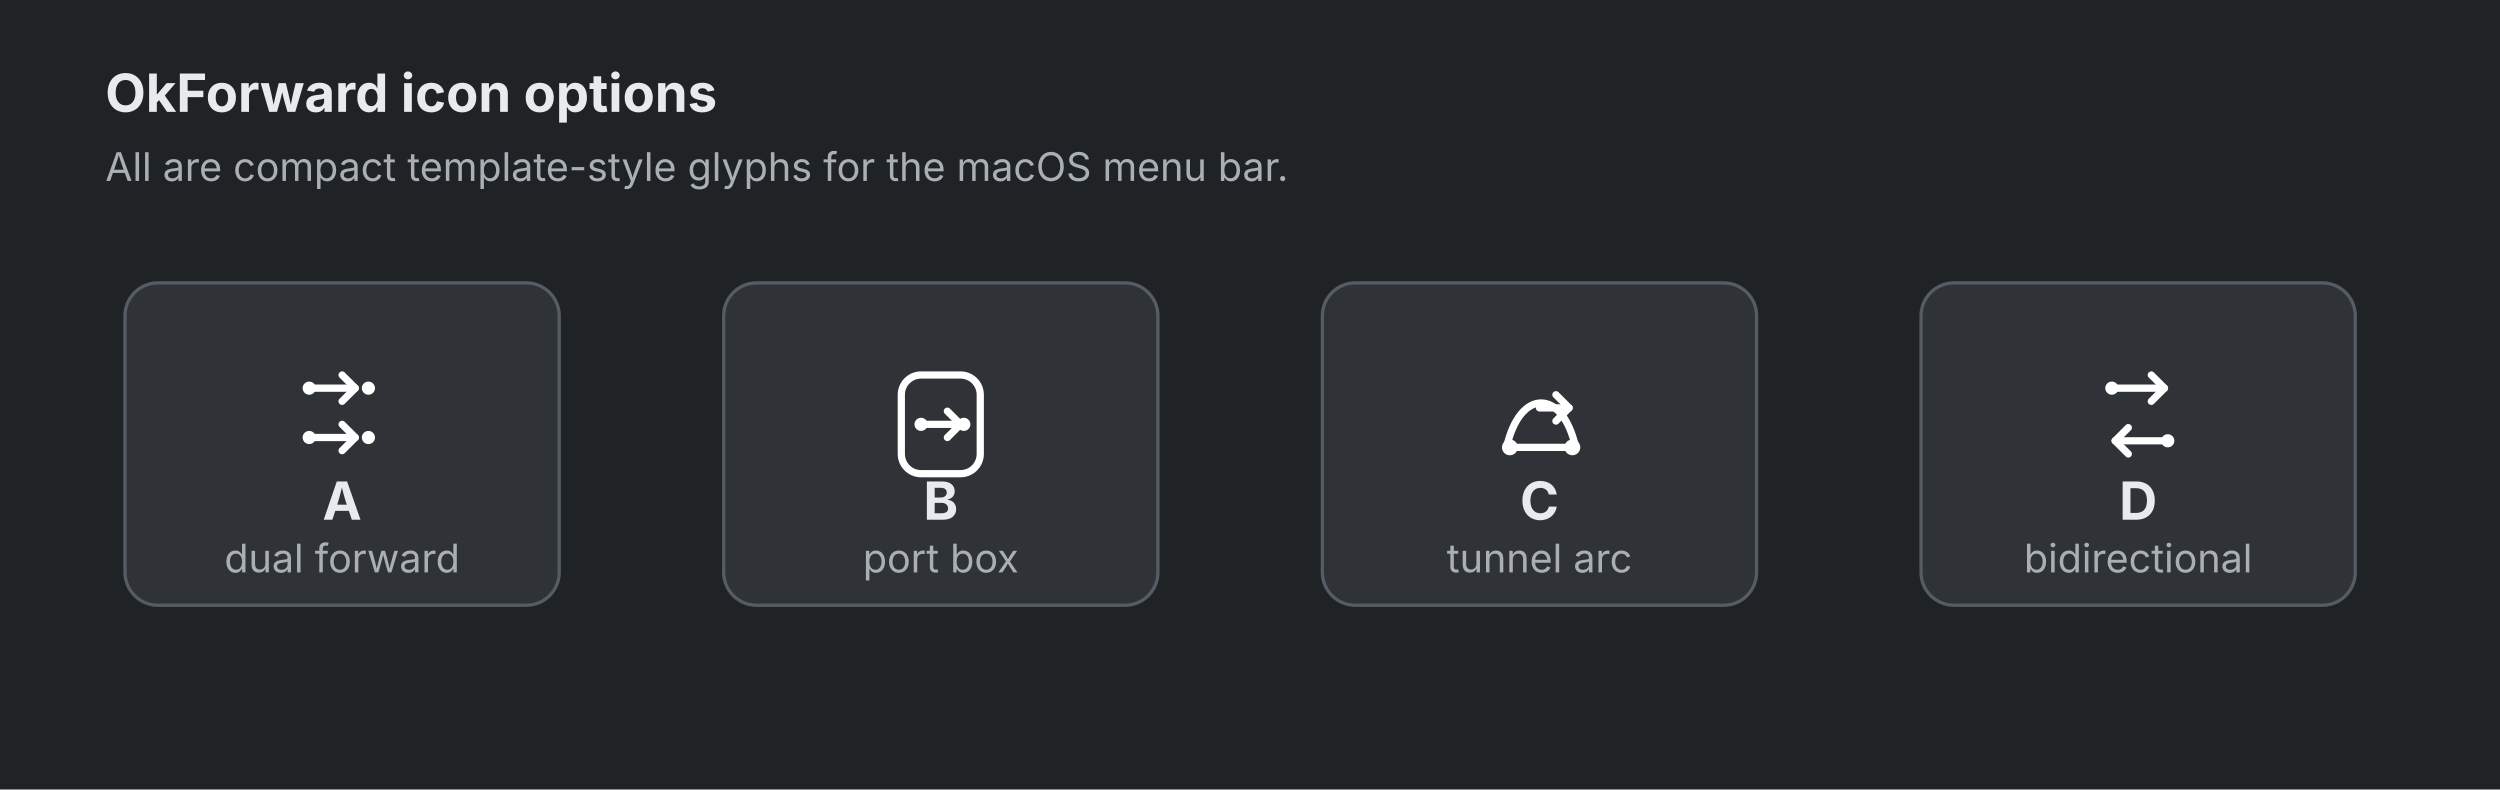
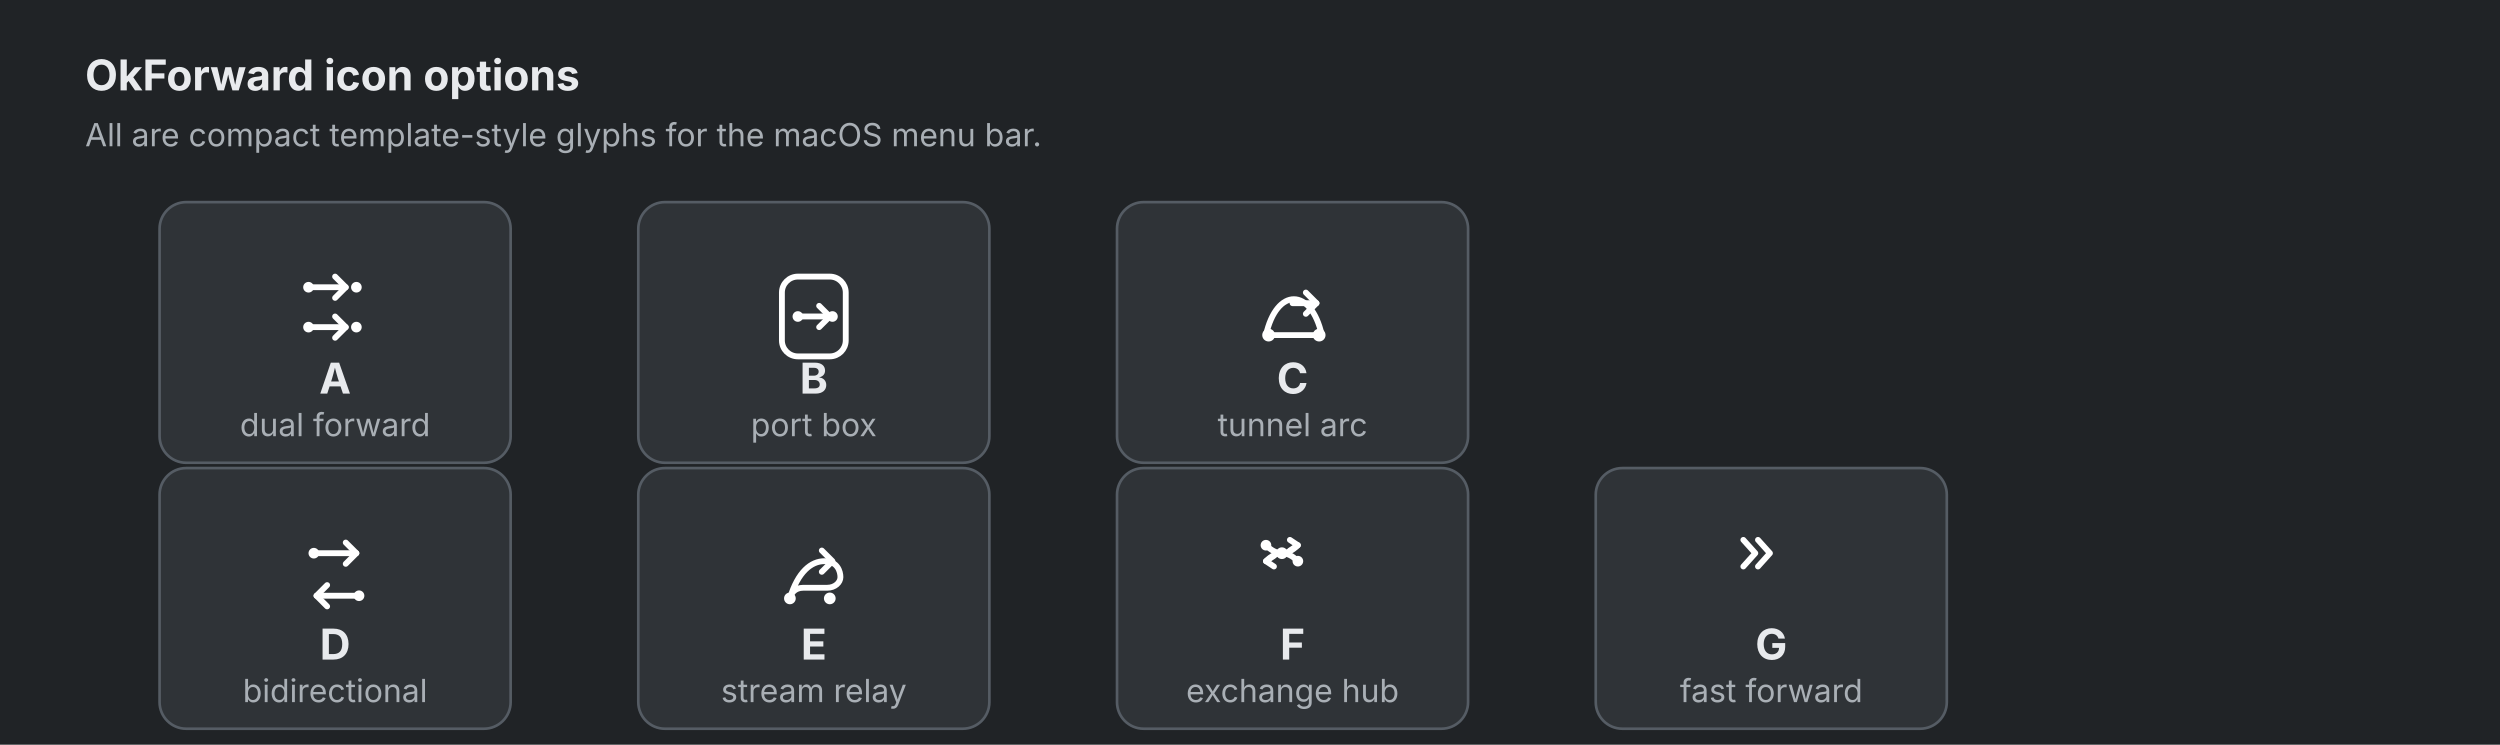
- <svg xmlns="http://www.w3.org/2000/svg" width="760" height="240" viewBox="0 0 760 240">
-   <rect width="760" height="240" fill="#202326" />
+ <svg xmlns="http://www.w3.org/2000/svg" width="940" height="280" viewBox="0 0 940 280">
+   <rect width="940" height="280" fill="#202326" />
  <style>
    text { font-family: -apple-system, BlinkMacSystemFont, "SF Pro Text", sans-serif; fill: #e8eaed; }
    .label { font-size: 16px; font-weight: 650; }
    .hint { font-size: 12px; fill: #a9afb5; }
    .slot { fill: #2f3337; stroke: #555c64; stroke-width: 1; }
    .icon { fill: none; stroke: #fff; stroke-width: 2.2; stroke-linecap: round; stroke-linejoin: round; }
    .fill { fill: #fff; stroke: none; }
  </style>
  <text x="32" y="34" class="label">OkForward icon options</text>
  <text x="32" y="55" class="hint">All are compact template-style glyphs for the macOS menu bar.</text>
-   <g transform="translate(38 86)">
+   <g transform="translate(60 76)">
    <rect class="slot" x="0" y="0" width="132" height="98" rx="10" />
    <g transform="translate(53 22)">
      <path class="icon" d="M3 10h14" />
      <path class="icon" d="M13 6l4 4-4 4" />
      <circle class="fill" cx="3" cy="10" r="2" />
      <circle class="fill" cx="21" cy="10" r="2" />
      <path class="icon" d="M3 25h14" />
      <path class="icon" d="M13 21l4 4-4 4" />
      <circle class="fill" cx="3" cy="25" r="2" />
      <circle class="fill" cx="21" cy="25" r="2" />
    </g>
    <text x="66" y="72" text-anchor="middle" class="label">A</text>
    <text x="66" y="88" text-anchor="middle" class="hint">dual forward</text>
  </g>
-   <g transform="translate(220 86)">
+   <g transform="translate(240 76)">
    <rect class="slot" x="0" y="0" width="132" height="98" rx="10" />
    <g transform="translate(53 23)">
      <rect class="icon" x="1" y="5" width="24" height="30" rx="6" />
      <path class="icon" d="M7 20h12" />
      <path class="icon" d="M15 16l4 4-4 4" />
      <circle class="fill" cx="7" cy="20" r="2" />
      <circle class="fill" cx="20" cy="20" r="2" />
    </g>
    <text x="66" y="72" text-anchor="middle" class="label">B</text>
    <text x="66" y="88" text-anchor="middle" class="hint">port box</text>
  </g>
-   <g transform="translate(402 86)">
+   <g transform="translate(420 76)">
    <rect class="slot" x="0" y="0" width="132" height="98" rx="10" />
    <g transform="translate(53 23)">
      <path class="icon" d="M3 27C7 9 20 9 24 27" />
      <path class="icon" d="M5 27h17" />
      <path class="icon" d="M13 15h9" />
      <path class="icon" d="M18 11l4 4-4 4" />
      <circle class="fill" cx="4" cy="27" r="2.4" />
      <circle class="fill" cx="23" cy="27" r="2.4" />
    </g>
    <text x="66" y="72" text-anchor="middle" class="label">C</text>
    <text x="66" y="88" text-anchor="middle" class="hint">tunnel arc</text>
  </g>
-   <g transform="translate(584 86)">
+   <g transform="translate(60 176)">
    <rect class="slot" x="0" y="0" width="132" height="98" rx="10" />
    <g transform="translate(53 23)">
      <path class="icon" d="M6 9h15" />
      <path class="icon" d="M17 5l4 4-4 4" />
      <path class="icon" d="M21 25H6" />
      <path class="icon" d="M10 21l-4 4 4 4" />
      <circle class="fill" cx="5" cy="9" r="2" />
      <circle class="fill" cx="22" cy="25" r="2" />
    </g>
    <text x="66" y="72" text-anchor="middle" class="label">D</text>
    <text x="66" y="88" text-anchor="middle" class="hint">bidirectional</text>
  </g>
+   <g transform="translate(240 176)">
+     <rect class="slot" x="0" y="0" width="132" height="98" rx="10" />
+     <g transform="translate(53 23)">
+       <path class="icon" d="M4 26c3-10 8-14 13-14s6 4 6 6-2 4-5 4H9c-3 0-5 2-5 5" />
+       <path class="icon" d="M16 8l4 4-4 4" />
+       <circle class="fill" cx="4" cy="26" r="2.2" />
+       <circle class="fill" cx="19" cy="26" r="2.2" />
+     </g>
+     <text x="66" y="72" text-anchor="middle" class="label">E</text>
+     <text x="66" y="88" text-anchor="middle" class="hint">stream relay</text>
+   </g>
+   <g transform="translate(420 176)">
+     <rect class="slot" x="0" y="0" width="132" height="98" rx="10" />
+     <g transform="translate(53 23)">
+       <path class="icon" d="M3 6C7 10 11 10 15 6" />
+       <path class="icon" d="M12 4l3 2-3 2" />
+       <circle class="fill" cx="3" cy="6" r="2" />
+       <path class="icon" d="M15 12C11 8 7 8 3 12" />
+       <path class="icon" d="M6 10l-3 2 3 2" />
+       <circle class="fill" cx="15" cy="12" r="2" />
+       <circle class="fill" cx="9" cy="9" r="2.2" />
+     </g>
+     <text x="66" y="72" text-anchor="middle" class="label">F</text>
+     <text x="66" y="88" text-anchor="middle" class="hint">exchange hub</text>
+   </g>
+   <g transform="translate(600 176)">
+     <rect class="slot" x="0" y="0" width="132" height="98" rx="10" />
+     <g transform="translate(53 23)">
+       <path class="icon" stroke-width="2.5" d="M2.5 4L7 9l-4.5 5" />
+       <path class="icon" stroke-width="2.5" d="M8 4l4.5 5-4.5 5" />
+     </g>
+     <text x="66" y="72" text-anchor="middle" class="label">G</text>
+     <text x="66" y="88" text-anchor="middle" class="hint">fast forward</text>
+   </g>
</svg>
